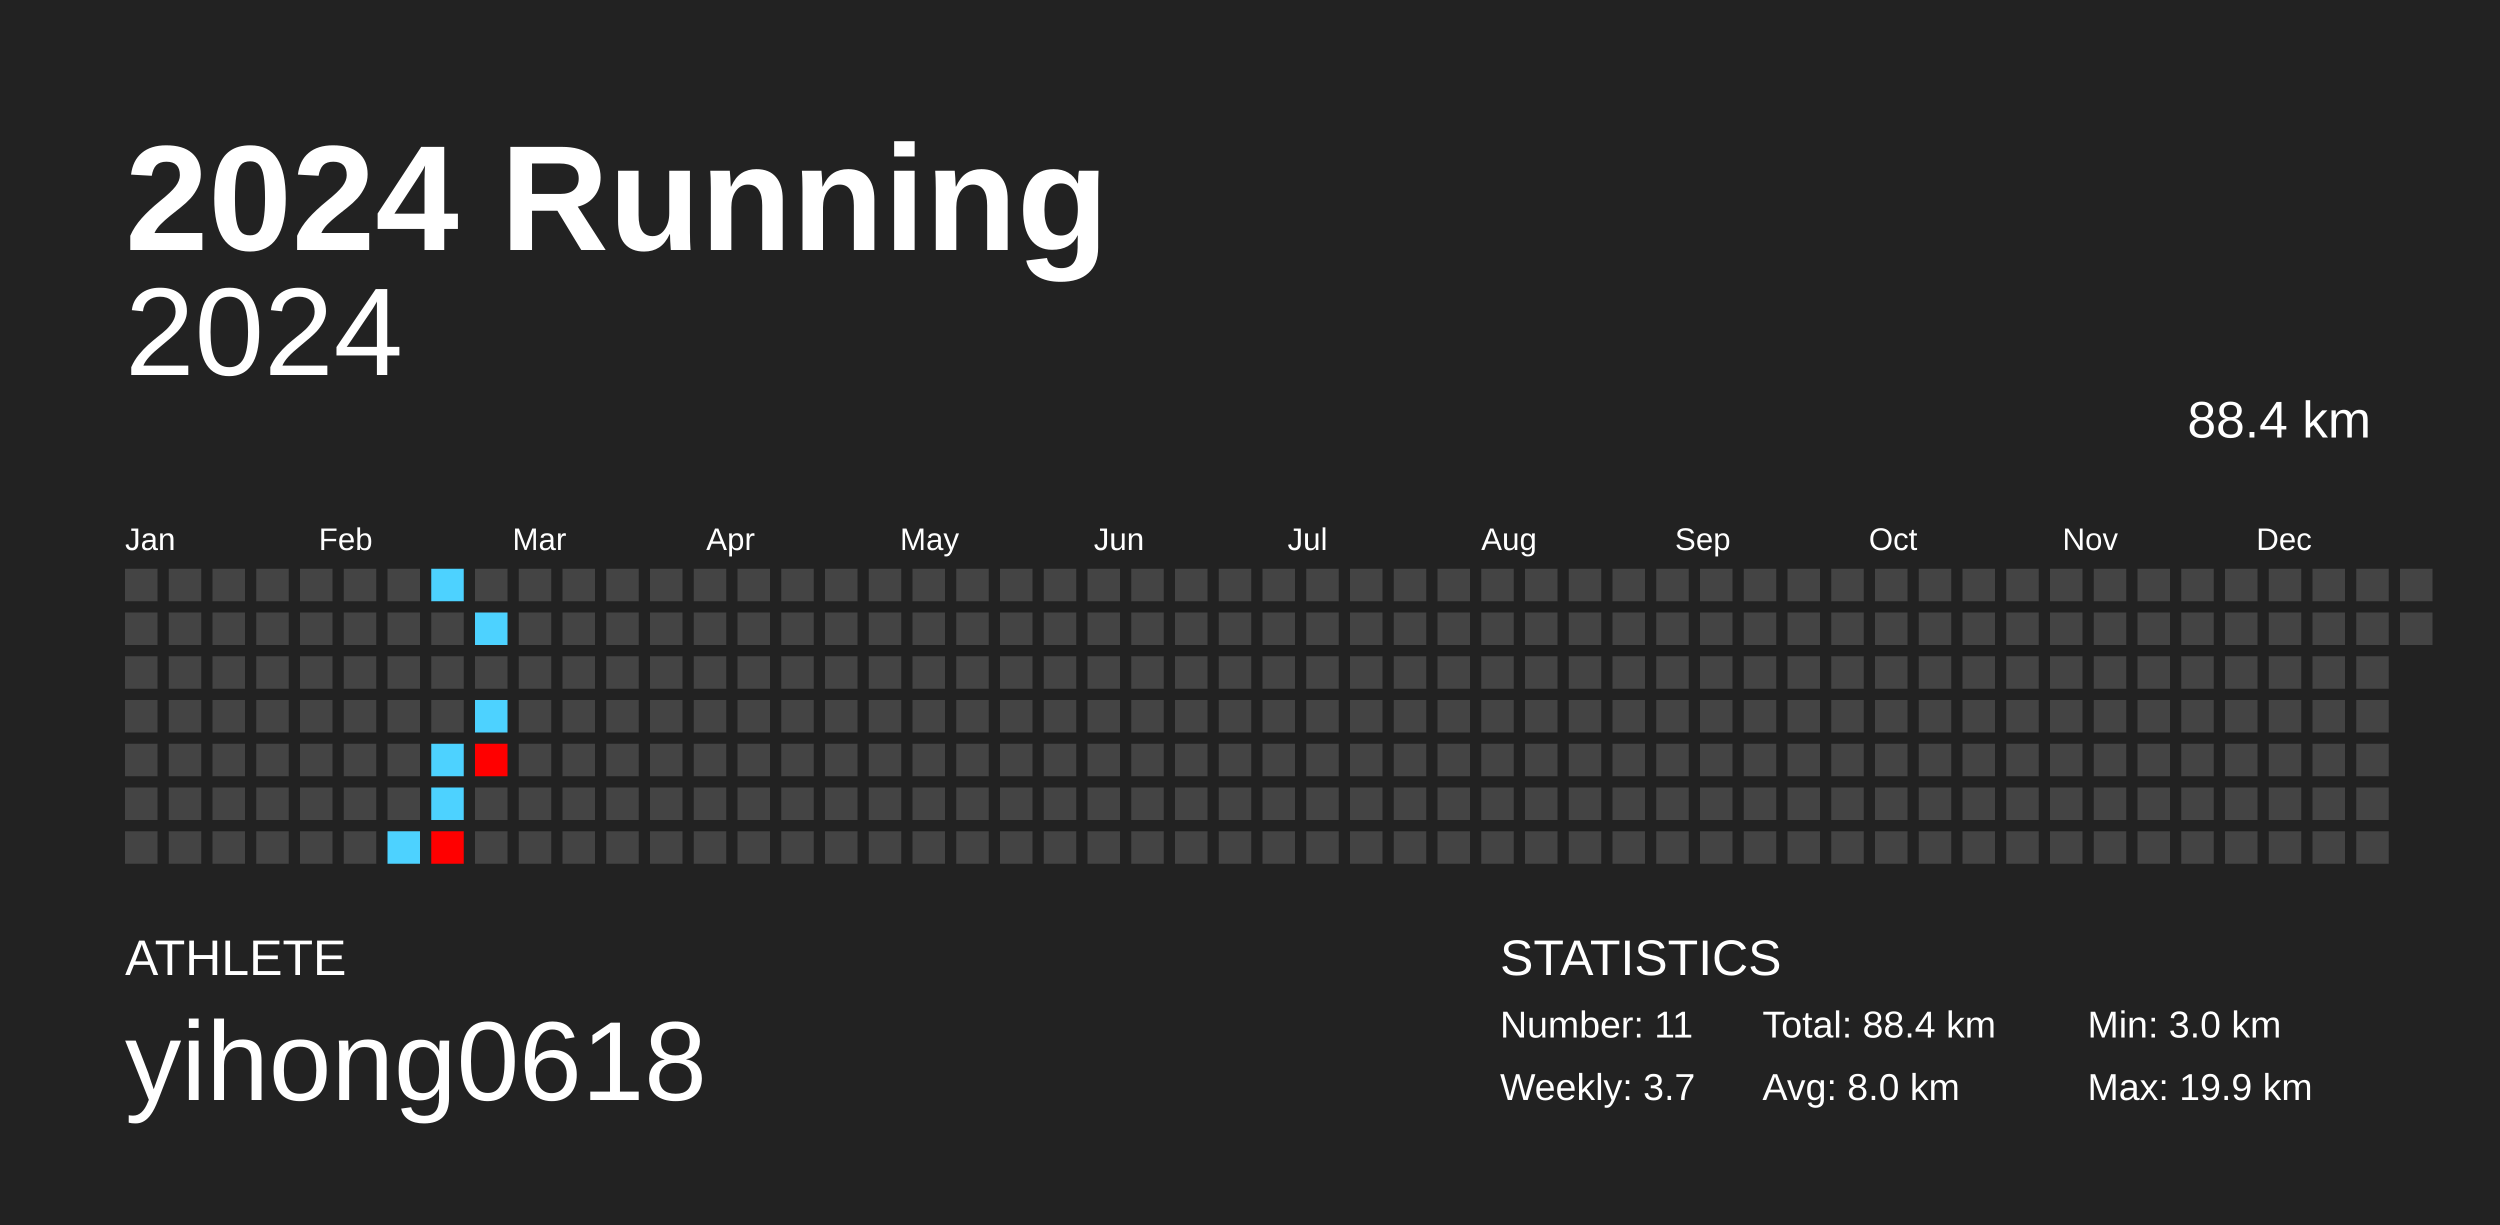
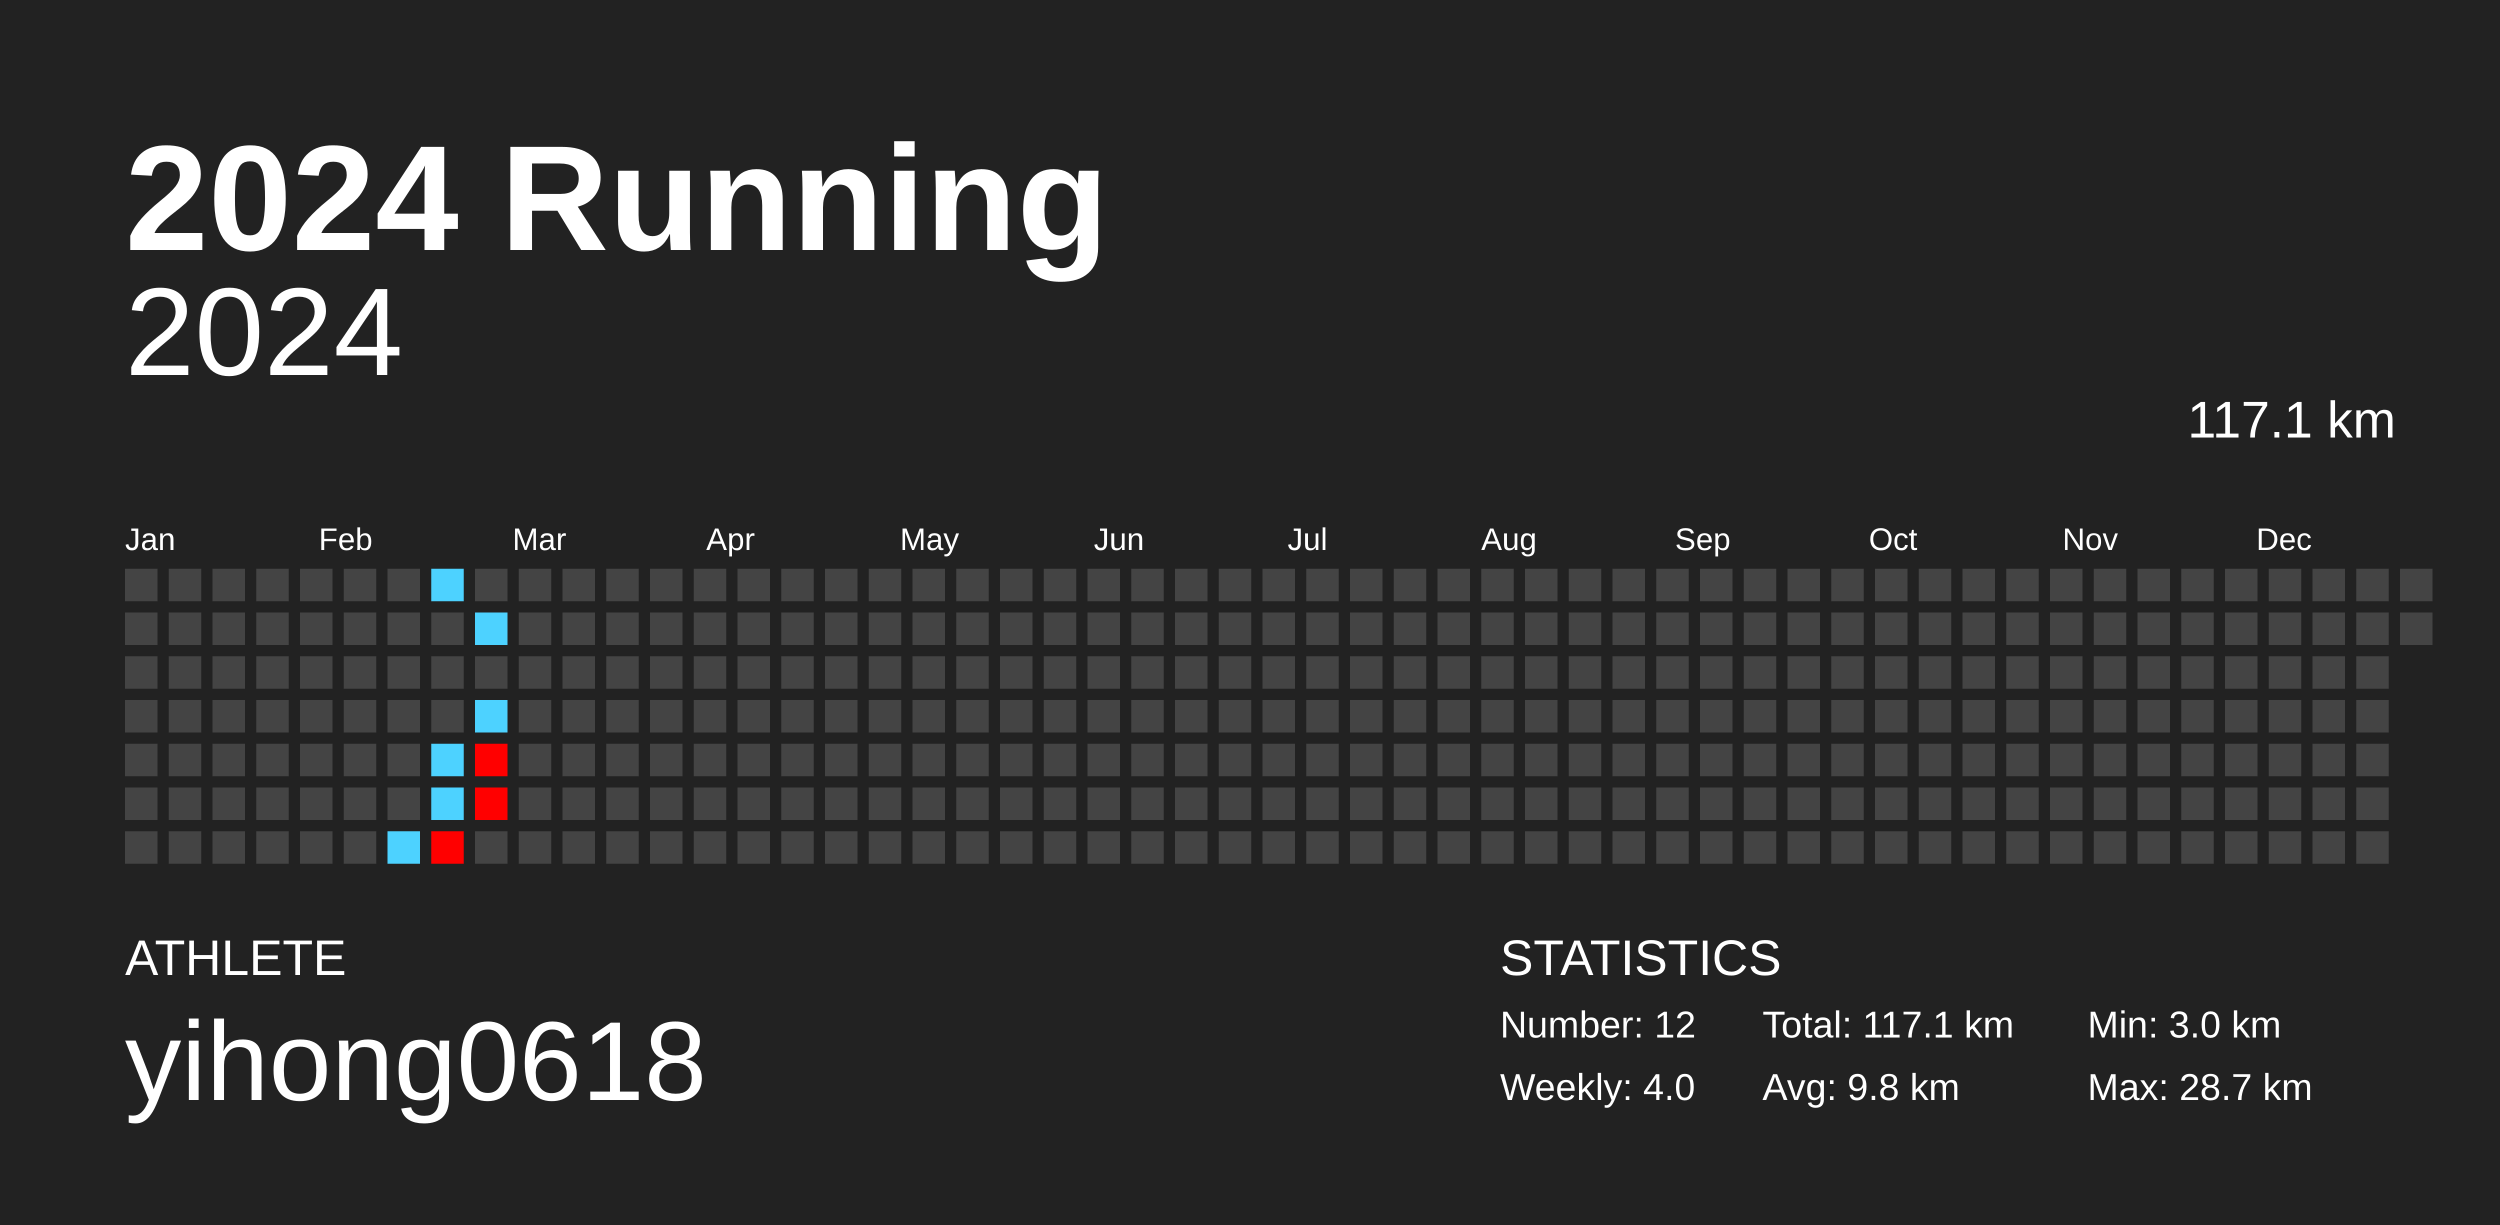
<svg xmlns="http://www.w3.org/2000/svg" baseProfile="full" height="98mm" version="1.1" viewBox="0,0,200,98" width="200mm">
  <defs />
  <rect fill="#222222" height="98" width="200" x="0" y="0" />
  <text fill="#FFFFFF" style="font-size:12px; font-family:Arial; font-weight:bold;" x="10" y="20">2024 Running</text>
  <text fill="#FFFFFF" style="font-size:4px; font-family:Arial" x="10" y="78">ATHLETE</text>
  <text fill="#FFFFFF" style="font-size:9px; font-family:Arial" x="10" y="88">yihong0618</text>
  <text fill="#FFFFFF" style="font-size:4px; font-family:Arial" x="120" y="78">STATISTICS</text>
-   <text fill="#FFFFFF" style="font-size:3px; font-family:Arial" x="120" y="83">Number: 11</text>
-   <text fill="#FFFFFF" style="font-size:3px; font-family:Arial" x="120" y="88">Weekly: 3.7</text>
-   <text fill="#FFFFFF" style="font-size:3px; font-family:Arial" x="141" y="83">Total: 88.4 km</text>
-   <text fill="#FFFFFF" style="font-size:3px; font-family:Arial" x="141" y="88">Avg: 8.0 km</text>
+   <text fill="#FFFFFF" style="font-size:3px; font-family:Arial" x="120" y="83">Number: 12</text>
+   <text fill="#FFFFFF" style="font-size:3px; font-family:Arial" x="120" y="88">Weekly: 4.0</text>
+   <text fill="#FFFFFF" style="font-size:3px; font-family:Arial" x="141" y="83">Total: 117.1 km</text>
+   <text fill="#FFFFFF" style="font-size:3px; font-family:Arial" x="141" y="88">Avg: 9.8 km</text>
  <text fill="#FFFFFF" style="font-size:3px; font-family:Arial" x="167" y="83">Min: 3.0 km</text>
-   <text fill="#FFFFFF" style="font-size:3px; font-family:Arial" x="167" y="88">Max: 19.9 km</text>
+   <text fill="#FFFFFF" style="font-size:3px; font-family:Arial" x="167" y="88">Max: 28.7 km</text>
  <text alignment-baseline="hanging" fill="#FFFFFF" style="font-size:10.0px; font-family:Arial;" x="10" y="30">2024</text>
-   <text alignment-baseline="hanging" fill="#FFFFFF" style="font-size:4.125px; font-family:Arial;" x="175" y="35">88.4 km</text>
+   <text alignment-baseline="hanging" fill="#FFFFFF" style="font-size:4.125px; font-family:Arial;" x="175" y="35">117.1 km</text>
  <text fill="#FFFFFF" style="font-size:2.5px; font-family:Arial" x="10.0" y="44">Jan</text>
  <text fill="#FFFFFF" style="font-size:2.5px; font-family:Arial" x="25.5" y="44">Feb</text>
  <text fill="#FFFFFF" style="font-size:2.5px; font-family:Arial" x="41.0" y="44">Mar</text>
  <text fill="#FFFFFF" style="font-size:2.5px; font-family:Arial" x="56.5" y="44">Apr</text>
  <text fill="#FFFFFF" style="font-size:2.5px; font-family:Arial" x="72.0" y="44">May</text>
  <text fill="#FFFFFF" style="font-size:2.5px; font-family:Arial" x="87.5" y="44">Jun</text>
  <text fill="#FFFFFF" style="font-size:2.5px; font-family:Arial" x="103.0" y="44">Jul</text>
  <text fill="#FFFFFF" style="font-size:2.5px; font-family:Arial" x="118.5" y="44">Aug</text>
  <text fill="#FFFFFF" style="font-size:2.5px; font-family:Arial" x="134.0" y="44">Sep</text>
  <text fill="#FFFFFF" style="font-size:2.5px; font-family:Arial" x="149.5" y="44">Oct</text>
  <text fill="#FFFFFF" style="font-size:2.5px; font-family:Arial" x="165.0" y="44">Nov</text>
  <text fill="#FFFFFF" style="font-size:2.5px; font-family:Arial" x="180.5" y="44">Dec</text>
  <rect fill="#444444" height="2.6" width="2.6" x="10.0" y="45.5" />
  <rect fill="#444444" height="2.6" width="2.6" x="10.0" y="49.0" />
  <rect fill="#444444" height="2.6" width="2.6" x="10.0" y="52.5" />
  <rect fill="#444444" height="2.6" width="2.6" x="10.0" y="56.0" />
  <rect fill="#444444" height="2.6" width="2.6" x="10.0" y="59.5" />
  <rect fill="#444444" height="2.6" width="2.6" x="10.0" y="63.0" />
  <rect fill="#444444" height="2.6" width="2.6" x="10.0" y="66.5" />
  <rect fill="#444444" height="2.6" width="2.6" x="13.5" y="45.5" />
  <rect fill="#444444" height="2.6" width="2.6" x="13.5" y="49.0" />
  <rect fill="#444444" height="2.6" width="2.6" x="13.5" y="52.5" />
  <rect fill="#444444" height="2.6" width="2.6" x="13.5" y="56.0" />
  <rect fill="#444444" height="2.6" width="2.6" x="13.5" y="59.5" />
  <rect fill="#444444" height="2.6" width="2.6" x="13.5" y="63.0" />
  <rect fill="#444444" height="2.6" width="2.6" x="13.5" y="66.5" />
  <rect fill="#444444" height="2.6" width="2.6" x="17.0" y="45.5" />
  <rect fill="#444444" height="2.6" width="2.6" x="17.0" y="49.0" />
  <rect fill="#444444" height="2.6" width="2.6" x="17.0" y="52.5" />
  <rect fill="#444444" height="2.6" width="2.6" x="17.0" y="56.0" />
  <rect fill="#444444" height="2.6" width="2.6" x="17.0" y="59.5" />
  <rect fill="#444444" height="2.6" width="2.6" x="17.0" y="63.0" />
  <rect fill="#444444" height="2.6" width="2.6" x="17.0" y="66.5" />
  <rect fill="#444444" height="2.6" width="2.6" x="20.5" y="45.5" />
  <rect fill="#444444" height="2.6" width="2.6" x="20.5" y="49.0" />
  <rect fill="#444444" height="2.6" width="2.6" x="20.5" y="52.5" />
  <rect fill="#444444" height="2.6" width="2.6" x="20.5" y="56.0" />
  <rect fill="#444444" height="2.6" width="2.6" x="20.5" y="59.5" />
  <rect fill="#444444" height="2.6" width="2.6" x="20.5" y="63.0" />
  <rect fill="#444444" height="2.6" width="2.6" x="20.5" y="66.5" />
  <rect fill="#444444" height="2.6" width="2.6" x="24.0" y="45.5" />
  <rect fill="#444444" height="2.6" width="2.6" x="24.0" y="49.0" />
  <rect fill="#444444" height="2.6" width="2.6" x="24.0" y="52.5" />
  <rect fill="#444444" height="2.6" width="2.6" x="24.0" y="56.0" />
  <rect fill="#444444" height="2.6" width="2.6" x="24.0" y="59.5" />
  <rect fill="#444444" height="2.6" width="2.6" x="24.0" y="63.0" />
  <rect fill="#444444" height="2.6" width="2.6" x="24.0" y="66.5" />
  <rect fill="#444444" height="2.6" width="2.6" x="27.5" y="45.5" />
  <rect fill="#444444" height="2.6" width="2.6" x="27.5" y="49.0" />
  <rect fill="#444444" height="2.6" width="2.6" x="27.5" y="52.5" />
  <rect fill="#444444" height="2.6" width="2.6" x="27.5" y="56.0" />
  <rect fill="#444444" height="2.6" width="2.6" x="27.5" y="59.5" />
  <rect fill="#444444" height="2.6" width="2.6" x="27.5" y="63.0" />
  <rect fill="#444444" height="2.6" width="2.6" x="27.5" y="66.5" />
  <rect fill="#444444" height="2.6" width="2.6" x="31.0" y="45.5" />
  <rect fill="#444444" height="2.6" width="2.6" x="31.0" y="49.0" />
  <rect fill="#444444" height="2.6" width="2.6" x="31.0" y="52.5" />
  <rect fill="#444444" height="2.6" width="2.6" x="31.0" y="56.0" />
  <rect fill="#444444" height="2.6" width="2.6" x="31.0" y="59.5" />
  <rect fill="#444444" height="2.6" width="2.6" x="31.0" y="63.0" />
  <rect fill="#4dd2ff" height="2.6" width="2.6" x="31.0" y="66.5" />
  <rect fill="#4dd2ff" height="2.6" width="2.6" x="34.5" y="45.5" />
  <rect fill="#444444" height="2.6" width="2.6" x="34.5" y="49.0" />
  <rect fill="#444444" height="2.6" width="2.6" x="34.5" y="52.5" />
  <rect fill="#444444" height="2.6" width="2.6" x="34.5" y="56.0" />
  <rect fill="#4dd2ff" height="2.6" width="2.6" x="34.5" y="59.5" />
  <rect fill="#4dd2ff" height="2.6" width="2.6" x="34.5" y="63.0" />
  <rect fill="red" height="2.6" width="2.6" x="34.5" y="66.5" />
  <rect fill="#444444" height="2.6" width="2.6" x="38.0" y="45.5" />
  <rect fill="#4dd2ff" height="2.6" width="2.6" x="38.0" y="49.0" />
  <rect fill="#444444" height="2.6" width="2.6" x="38.0" y="52.5" />
  <rect fill="#4dd2ff" height="2.6" width="2.6" x="38.0" y="56.0" />
  <rect fill="red" height="2.6" width="2.6" x="38.0" y="59.5" />
-   <rect fill="#444444" height="2.6" width="2.6" x="38.0" y="63.0" />
+   <rect fill="red" height="2.6" width="2.6" x="38.0" y="63.0" />
  <rect fill="#444444" height="2.6" width="2.6" x="38.0" y="66.5" />
  <rect fill="#444444" height="2.6" width="2.6" x="41.5" y="45.5" />
  <rect fill="#444444" height="2.6" width="2.6" x="41.5" y="49.0" />
  <rect fill="#444444" height="2.6" width="2.6" x="41.5" y="52.5" />
  <rect fill="#444444" height="2.6" width="2.6" x="41.5" y="56.0" />
  <rect fill="#444444" height="2.6" width="2.6" x="41.5" y="59.5" />
  <rect fill="#444444" height="2.6" width="2.6" x="41.5" y="63.0" />
  <rect fill="#444444" height="2.6" width="2.6" x="41.5" y="66.5" />
  <rect fill="#444444" height="2.6" width="2.6" x="45.0" y="45.5" />
  <rect fill="#444444" height="2.6" width="2.6" x="45.0" y="49.0" />
  <rect fill="#444444" height="2.6" width="2.6" x="45.0" y="52.5" />
  <rect fill="#444444" height="2.6" width="2.6" x="45.0" y="56.0" />
  <rect fill="#444444" height="2.6" width="2.6" x="45.0" y="59.5" />
  <rect fill="#444444" height="2.6" width="2.6" x="45.0" y="63.0" />
  <rect fill="#444444" height="2.6" width="2.6" x="45.0" y="66.5" />
  <rect fill="#444444" height="2.6" width="2.6" x="48.5" y="45.5" />
  <rect fill="#444444" height="2.6" width="2.6" x="48.5" y="49.0" />
  <rect fill="#444444" height="2.6" width="2.6" x="48.5" y="52.5" />
  <rect fill="#444444" height="2.6" width="2.6" x="48.5" y="56.0" />
  <rect fill="#444444" height="2.6" width="2.6" x="48.5" y="59.5" />
  <rect fill="#444444" height="2.6" width="2.6" x="48.5" y="63.0" />
  <rect fill="#444444" height="2.6" width="2.6" x="48.5" y="66.5" />
  <rect fill="#444444" height="2.6" width="2.6" x="52.0" y="45.5" />
  <rect fill="#444444" height="2.6" width="2.6" x="52.0" y="49.0" />
  <rect fill="#444444" height="2.6" width="2.6" x="52.0" y="52.5" />
  <rect fill="#444444" height="2.6" width="2.6" x="52.0" y="56.0" />
  <rect fill="#444444" height="2.6" width="2.6" x="52.0" y="59.5" />
  <rect fill="#444444" height="2.6" width="2.6" x="52.0" y="63.0" />
  <rect fill="#444444" height="2.6" width="2.6" x="52.0" y="66.5" />
  <rect fill="#444444" height="2.6" width="2.6" x="55.5" y="45.5" />
  <rect fill="#444444" height="2.6" width="2.6" x="55.5" y="49.0" />
  <rect fill="#444444" height="2.6" width="2.6" x="55.5" y="52.5" />
  <rect fill="#444444" height="2.6" width="2.6" x="55.5" y="56.0" />
  <rect fill="#444444" height="2.6" width="2.6" x="55.5" y="59.5" />
  <rect fill="#444444" height="2.6" width="2.6" x="55.5" y="63.0" />
  <rect fill="#444444" height="2.6" width="2.6" x="55.5" y="66.5" />
  <rect fill="#444444" height="2.6" width="2.6" x="59.0" y="45.5" />
  <rect fill="#444444" height="2.6" width="2.6" x="59.0" y="49.0" />
  <rect fill="#444444" height="2.6" width="2.6" x="59.0" y="52.5" />
  <rect fill="#444444" height="2.6" width="2.6" x="59.0" y="56.0" />
  <rect fill="#444444" height="2.6" width="2.6" x="59.0" y="59.5" />
  <rect fill="#444444" height="2.6" width="2.6" x="59.0" y="63.0" />
  <rect fill="#444444" height="2.6" width="2.6" x="59.0" y="66.5" />
  <rect fill="#444444" height="2.6" width="2.6" x="62.5" y="45.5" />
  <rect fill="#444444" height="2.6" width="2.6" x="62.5" y="49.0" />
  <rect fill="#444444" height="2.6" width="2.6" x="62.5" y="52.5" />
  <rect fill="#444444" height="2.6" width="2.6" x="62.5" y="56.0" />
  <rect fill="#444444" height="2.6" width="2.6" x="62.5" y="59.5" />
  <rect fill="#444444" height="2.6" width="2.6" x="62.5" y="63.0" />
  <rect fill="#444444" height="2.6" width="2.6" x="62.5" y="66.5" />
  <rect fill="#444444" height="2.6" width="2.6" x="66.0" y="45.5" />
  <rect fill="#444444" height="2.6" width="2.6" x="66.0" y="49.0" />
  <rect fill="#444444" height="2.6" width="2.6" x="66.0" y="52.5" />
  <rect fill="#444444" height="2.6" width="2.6" x="66.0" y="56.0" />
  <rect fill="#444444" height="2.6" width="2.6" x="66.0" y="59.5" />
  <rect fill="#444444" height="2.6" width="2.6" x="66.0" y="63.0" />
  <rect fill="#444444" height="2.6" width="2.6" x="66.0" y="66.5" />
  <rect fill="#444444" height="2.6" width="2.6" x="69.5" y="45.5" />
  <rect fill="#444444" height="2.6" width="2.6" x="69.5" y="49.0" />
  <rect fill="#444444" height="2.6" width="2.6" x="69.5" y="52.5" />
  <rect fill="#444444" height="2.6" width="2.6" x="69.5" y="56.0" />
  <rect fill="#444444" height="2.6" width="2.6" x="69.5" y="59.5" />
  <rect fill="#444444" height="2.6" width="2.6" x="69.5" y="63.0" />
  <rect fill="#444444" height="2.6" width="2.6" x="69.5" y="66.5" />
  <rect fill="#444444" height="2.6" width="2.6" x="73.0" y="45.5" />
  <rect fill="#444444" height="2.6" width="2.6" x="73.0" y="49.0" />
  <rect fill="#444444" height="2.6" width="2.6" x="73.0" y="52.5" />
  <rect fill="#444444" height="2.6" width="2.6" x="73.0" y="56.0" />
  <rect fill="#444444" height="2.6" width="2.6" x="73.0" y="59.5" />
  <rect fill="#444444" height="2.6" width="2.6" x="73.0" y="63.0" />
  <rect fill="#444444" height="2.6" width="2.6" x="73.0" y="66.5" />
  <rect fill="#444444" height="2.6" width="2.6" x="76.5" y="45.5" />
  <rect fill="#444444" height="2.6" width="2.6" x="76.5" y="49.0" />
  <rect fill="#444444" height="2.6" width="2.6" x="76.5" y="52.5" />
  <rect fill="#444444" height="2.6" width="2.6" x="76.5" y="56.0" />
  <rect fill="#444444" height="2.6" width="2.6" x="76.5" y="59.5" />
  <rect fill="#444444" height="2.6" width="2.6" x="76.5" y="63.0" />
  <rect fill="#444444" height="2.6" width="2.6" x="76.5" y="66.5" />
  <rect fill="#444444" height="2.6" width="2.6" x="80.0" y="45.5" />
  <rect fill="#444444" height="2.6" width="2.6" x="80.0" y="49.0" />
  <rect fill="#444444" height="2.6" width="2.6" x="80.0" y="52.5" />
  <rect fill="#444444" height="2.6" width="2.6" x="80.0" y="56.0" />
  <rect fill="#444444" height="2.6" width="2.6" x="80.0" y="59.5" />
  <rect fill="#444444" height="2.6" width="2.6" x="80.0" y="63.0" />
  <rect fill="#444444" height="2.6" width="2.6" x="80.0" y="66.5" />
  <rect fill="#444444" height="2.6" width="2.6" x="83.5" y="45.5" />
  <rect fill="#444444" height="2.6" width="2.6" x="83.5" y="49.0" />
  <rect fill="#444444" height="2.6" width="2.6" x="83.5" y="52.5" />
  <rect fill="#444444" height="2.6" width="2.6" x="83.5" y="56.0" />
  <rect fill="#444444" height="2.6" width="2.6" x="83.5" y="59.5" />
  <rect fill="#444444" height="2.6" width="2.6" x="83.5" y="63.0" />
  <rect fill="#444444" height="2.6" width="2.6" x="83.5" y="66.5" />
  <rect fill="#444444" height="2.6" width="2.6" x="87.0" y="45.5" />
  <rect fill="#444444" height="2.6" width="2.6" x="87.0" y="49.0" />
  <rect fill="#444444" height="2.6" width="2.6" x="87.0" y="52.5" />
  <rect fill="#444444" height="2.6" width="2.6" x="87.0" y="56.0" />
  <rect fill="#444444" height="2.6" width="2.6" x="87.0" y="59.5" />
  <rect fill="#444444" height="2.6" width="2.6" x="87.0" y="63.0" />
  <rect fill="#444444" height="2.6" width="2.6" x="87.0" y="66.5" />
  <rect fill="#444444" height="2.6" width="2.6" x="90.5" y="45.5" />
  <rect fill="#444444" height="2.6" width="2.6" x="90.5" y="49.0" />
  <rect fill="#444444" height="2.6" width="2.6" x="90.5" y="52.5" />
  <rect fill="#444444" height="2.6" width="2.6" x="90.5" y="56.0" />
  <rect fill="#444444" height="2.6" width="2.6" x="90.5" y="59.5" />
  <rect fill="#444444" height="2.6" width="2.6" x="90.5" y="63.0" />
  <rect fill="#444444" height="2.6" width="2.6" x="90.5" y="66.5" />
  <rect fill="#444444" height="2.6" width="2.6" x="94.0" y="45.5" />
  <rect fill="#444444" height="2.6" width="2.6" x="94.0" y="49.0" />
  <rect fill="#444444" height="2.6" width="2.6" x="94.0" y="52.5" />
  <rect fill="#444444" height="2.6" width="2.6" x="94.0" y="56.0" />
  <rect fill="#444444" height="2.6" width="2.6" x="94.0" y="59.5" />
  <rect fill="#444444" height="2.6" width="2.6" x="94.0" y="63.0" />
  <rect fill="#444444" height="2.6" width="2.6" x="94.0" y="66.5" />
  <rect fill="#444444" height="2.6" width="2.6" x="97.5" y="45.5" />
  <rect fill="#444444" height="2.6" width="2.6" x="97.5" y="49.0" />
  <rect fill="#444444" height="2.6" width="2.6" x="97.5" y="52.5" />
  <rect fill="#444444" height="2.6" width="2.6" x="97.5" y="56.0" />
  <rect fill="#444444" height="2.6" width="2.6" x="97.5" y="59.5" />
  <rect fill="#444444" height="2.6" width="2.6" x="97.5" y="63.0" />
  <rect fill="#444444" height="2.6" width="2.6" x="97.5" y="66.5" />
  <rect fill="#444444" height="2.6" width="2.6" x="101.0" y="45.5" />
  <rect fill="#444444" height="2.6" width="2.6" x="101.0" y="49.0" />
  <rect fill="#444444" height="2.6" width="2.6" x="101.0" y="52.5" />
  <rect fill="#444444" height="2.6" width="2.6" x="101.0" y="56.0" />
  <rect fill="#444444" height="2.6" width="2.6" x="101.0" y="59.5" />
  <rect fill="#444444" height="2.6" width="2.6" x="101.0" y="63.0" />
  <rect fill="#444444" height="2.6" width="2.6" x="101.0" y="66.5" />
  <rect fill="#444444" height="2.6" width="2.6" x="104.5" y="45.5" />
  <rect fill="#444444" height="2.6" width="2.6" x="104.5" y="49.0" />
  <rect fill="#444444" height="2.6" width="2.6" x="104.5" y="52.5" />
  <rect fill="#444444" height="2.6" width="2.6" x="104.5" y="56.0" />
  <rect fill="#444444" height="2.6" width="2.6" x="104.5" y="59.5" />
  <rect fill="#444444" height="2.6" width="2.6" x="104.5" y="63.0" />
  <rect fill="#444444" height="2.6" width="2.6" x="104.5" y="66.5" />
  <rect fill="#444444" height="2.6" width="2.6" x="108.0" y="45.5" />
  <rect fill="#444444" height="2.6" width="2.6" x="108.0" y="49.0" />
  <rect fill="#444444" height="2.6" width="2.6" x="108.0" y="52.5" />
  <rect fill="#444444" height="2.6" width="2.6" x="108.0" y="56.0" />
  <rect fill="#444444" height="2.6" width="2.6" x="108.0" y="59.5" />
  <rect fill="#444444" height="2.6" width="2.6" x="108.0" y="63.0" />
  <rect fill="#444444" height="2.6" width="2.6" x="108.0" y="66.5" />
  <rect fill="#444444" height="2.6" width="2.6" x="111.5" y="45.5" />
  <rect fill="#444444" height="2.6" width="2.6" x="111.5" y="49.0" />
  <rect fill="#444444" height="2.6" width="2.6" x="111.5" y="52.5" />
  <rect fill="#444444" height="2.6" width="2.6" x="111.5" y="56.0" />
  <rect fill="#444444" height="2.6" width="2.6" x="111.5" y="59.5" />
  <rect fill="#444444" height="2.6" width="2.6" x="111.5" y="63.0" />
  <rect fill="#444444" height="2.6" width="2.6" x="111.5" y="66.5" />
  <rect fill="#444444" height="2.6" width="2.6" x="115.0" y="45.5" />
  <rect fill="#444444" height="2.6" width="2.6" x="115.0" y="49.0" />
  <rect fill="#444444" height="2.6" width="2.6" x="115.0" y="52.5" />
  <rect fill="#444444" height="2.6" width="2.6" x="115.0" y="56.0" />
  <rect fill="#444444" height="2.6" width="2.6" x="115.0" y="59.5" />
  <rect fill="#444444" height="2.6" width="2.6" x="115.0" y="63.0" />
  <rect fill="#444444" height="2.6" width="2.6" x="115.0" y="66.5" />
  <rect fill="#444444" height="2.6" width="2.6" x="118.5" y="45.5" />
  <rect fill="#444444" height="2.6" width="2.6" x="118.5" y="49.0" />
  <rect fill="#444444" height="2.6" width="2.6" x="118.5" y="52.5" />
  <rect fill="#444444" height="2.6" width="2.6" x="118.5" y="56.0" />
  <rect fill="#444444" height="2.6" width="2.6" x="118.5" y="59.5" />
  <rect fill="#444444" height="2.6" width="2.6" x="118.5" y="63.0" />
  <rect fill="#444444" height="2.6" width="2.6" x="118.5" y="66.5" />
  <rect fill="#444444" height="2.6" width="2.6" x="122.0" y="45.5" />
  <rect fill="#444444" height="2.6" width="2.6" x="122.0" y="49.0" />
  <rect fill="#444444" height="2.6" width="2.6" x="122.0" y="52.5" />
  <rect fill="#444444" height="2.6" width="2.6" x="122.0" y="56.0" />
  <rect fill="#444444" height="2.6" width="2.6" x="122.0" y="59.5" />
  <rect fill="#444444" height="2.6" width="2.6" x="122.0" y="63.0" />
  <rect fill="#444444" height="2.6" width="2.6" x="122.0" y="66.5" />
  <rect fill="#444444" height="2.6" width="2.6" x="125.5" y="45.5" />
  <rect fill="#444444" height="2.6" width="2.6" x="125.5" y="49.0" />
  <rect fill="#444444" height="2.6" width="2.6" x="125.5" y="52.5" />
  <rect fill="#444444" height="2.6" width="2.6" x="125.5" y="56.0" />
  <rect fill="#444444" height="2.6" width="2.6" x="125.5" y="59.5" />
  <rect fill="#444444" height="2.6" width="2.6" x="125.5" y="63.0" />
  <rect fill="#444444" height="2.6" width="2.6" x="125.5" y="66.5" />
  <rect fill="#444444" height="2.6" width="2.6" x="129.0" y="45.5" />
  <rect fill="#444444" height="2.6" width="2.6" x="129.0" y="49.0" />
  <rect fill="#444444" height="2.6" width="2.6" x="129.0" y="52.5" />
  <rect fill="#444444" height="2.6" width="2.6" x="129.0" y="56.0" />
  <rect fill="#444444" height="2.6" width="2.6" x="129.0" y="59.5" />
  <rect fill="#444444" height="2.6" width="2.6" x="129.0" y="63.0" />
  <rect fill="#444444" height="2.6" width="2.6" x="129.0" y="66.5" />
  <rect fill="#444444" height="2.6" width="2.6" x="132.5" y="45.5" />
  <rect fill="#444444" height="2.6" width="2.6" x="132.5" y="49.0" />
  <rect fill="#444444" height="2.6" width="2.6" x="132.5" y="52.5" />
  <rect fill="#444444" height="2.6" width="2.6" x="132.5" y="56.0" />
  <rect fill="#444444" height="2.6" width="2.6" x="132.5" y="59.5" />
  <rect fill="#444444" height="2.6" width="2.6" x="132.5" y="63.0" />
  <rect fill="#444444" height="2.6" width="2.6" x="132.5" y="66.5" />
  <rect fill="#444444" height="2.6" width="2.6" x="136.0" y="45.5" />
  <rect fill="#444444" height="2.6" width="2.6" x="136.0" y="49.0" />
  <rect fill="#444444" height="2.6" width="2.6" x="136.0" y="52.5" />
  <rect fill="#444444" height="2.6" width="2.6" x="136.0" y="56.0" />
  <rect fill="#444444" height="2.6" width="2.6" x="136.0" y="59.5" />
  <rect fill="#444444" height="2.6" width="2.6" x="136.0" y="63.0" />
  <rect fill="#444444" height="2.6" width="2.6" x="136.0" y="66.5" />
  <rect fill="#444444" height="2.6" width="2.6" x="139.5" y="45.5" />
  <rect fill="#444444" height="2.6" width="2.6" x="139.5" y="49.0" />
  <rect fill="#444444" height="2.6" width="2.6" x="139.5" y="52.5" />
  <rect fill="#444444" height="2.6" width="2.6" x="139.5" y="56.0" />
  <rect fill="#444444" height="2.6" width="2.6" x="139.5" y="59.5" />
  <rect fill="#444444" height="2.6" width="2.6" x="139.5" y="63.0" />
  <rect fill="#444444" height="2.6" width="2.6" x="139.5" y="66.5" />
  <rect fill="#444444" height="2.6" width="2.6" x="143.0" y="45.5" />
  <rect fill="#444444" height="2.6" width="2.6" x="143.0" y="49.0" />
  <rect fill="#444444" height="2.6" width="2.6" x="143.0" y="52.5" />
  <rect fill="#444444" height="2.6" width="2.6" x="143.0" y="56.0" />
  <rect fill="#444444" height="2.6" width="2.6" x="143.0" y="59.5" />
  <rect fill="#444444" height="2.6" width="2.6" x="143.0" y="63.0" />
  <rect fill="#444444" height="2.6" width="2.6" x="143.0" y="66.5" />
  <rect fill="#444444" height="2.6" width="2.6" x="146.5" y="45.5" />
  <rect fill="#444444" height="2.6" width="2.6" x="146.5" y="49.0" />
  <rect fill="#444444" height="2.6" width="2.6" x="146.5" y="52.5" />
  <rect fill="#444444" height="2.6" width="2.6" x="146.5" y="56.0" />
  <rect fill="#444444" height="2.6" width="2.6" x="146.5" y="59.5" />
  <rect fill="#444444" height="2.6" width="2.6" x="146.5" y="63.0" />
  <rect fill="#444444" height="2.6" width="2.6" x="146.5" y="66.5" />
  <rect fill="#444444" height="2.6" width="2.6" x="150.0" y="45.5" />
  <rect fill="#444444" height="2.6" width="2.6" x="150.0" y="49.0" />
  <rect fill="#444444" height="2.6" width="2.6" x="150.0" y="52.5" />
  <rect fill="#444444" height="2.6" width="2.6" x="150.0" y="56.0" />
  <rect fill="#444444" height="2.6" width="2.6" x="150.0" y="59.5" />
  <rect fill="#444444" height="2.6" width="2.6" x="150.0" y="63.0" />
  <rect fill="#444444" height="2.6" width="2.6" x="150.0" y="66.5" />
  <rect fill="#444444" height="2.6" width="2.6" x="153.5" y="45.5" />
  <rect fill="#444444" height="2.6" width="2.6" x="153.5" y="49.0" />
  <rect fill="#444444" height="2.6" width="2.6" x="153.5" y="52.5" />
  <rect fill="#444444" height="2.6" width="2.6" x="153.5" y="56.0" />
  <rect fill="#444444" height="2.6" width="2.6" x="153.5" y="59.5" />
  <rect fill="#444444" height="2.6" width="2.6" x="153.5" y="63.0" />
  <rect fill="#444444" height="2.6" width="2.6" x="153.5" y="66.5" />
  <rect fill="#444444" height="2.6" width="2.6" x="157.0" y="45.5" />
  <rect fill="#444444" height="2.6" width="2.6" x="157.0" y="49.0" />
  <rect fill="#444444" height="2.6" width="2.6" x="157.0" y="52.5" />
  <rect fill="#444444" height="2.6" width="2.6" x="157.0" y="56.0" />
  <rect fill="#444444" height="2.6" width="2.6" x="157.0" y="59.5" />
  <rect fill="#444444" height="2.6" width="2.6" x="157.0" y="63.0" />
  <rect fill="#444444" height="2.6" width="2.6" x="157.0" y="66.5" />
  <rect fill="#444444" height="2.6" width="2.6" x="160.5" y="45.5" />
  <rect fill="#444444" height="2.6" width="2.6" x="160.5" y="49.0" />
  <rect fill="#444444" height="2.6" width="2.6" x="160.5" y="52.5" />
  <rect fill="#444444" height="2.6" width="2.6" x="160.5" y="56.0" />
  <rect fill="#444444" height="2.6" width="2.6" x="160.5" y="59.5" />
  <rect fill="#444444" height="2.6" width="2.6" x="160.5" y="63.0" />
  <rect fill="#444444" height="2.6" width="2.6" x="160.5" y="66.5" />
  <rect fill="#444444" height="2.6" width="2.6" x="164.0" y="45.5" />
  <rect fill="#444444" height="2.6" width="2.6" x="164.0" y="49.0" />
  <rect fill="#444444" height="2.6" width="2.6" x="164.0" y="52.5" />
  <rect fill="#444444" height="2.6" width="2.6" x="164.0" y="56.0" />
  <rect fill="#444444" height="2.6" width="2.6" x="164.0" y="59.5" />
  <rect fill="#444444" height="2.6" width="2.6" x="164.0" y="63.0" />
  <rect fill="#444444" height="2.6" width="2.6" x="164.0" y="66.5" />
  <rect fill="#444444" height="2.6" width="2.6" x="167.5" y="45.5" />
  <rect fill="#444444" height="2.6" width="2.6" x="167.5" y="49.0" />
  <rect fill="#444444" height="2.6" width="2.6" x="167.5" y="52.5" />
  <rect fill="#444444" height="2.6" width="2.6" x="167.5" y="56.0" />
  <rect fill="#444444" height="2.6" width="2.6" x="167.5" y="59.5" />
  <rect fill="#444444" height="2.6" width="2.6" x="167.5" y="63.0" />
  <rect fill="#444444" height="2.6" width="2.6" x="167.5" y="66.5" />
  <rect fill="#444444" height="2.6" width="2.6" x="171.0" y="45.5" />
  <rect fill="#444444" height="2.6" width="2.6" x="171.0" y="49.0" />
  <rect fill="#444444" height="2.6" width="2.6" x="171.0" y="52.5" />
  <rect fill="#444444" height="2.6" width="2.6" x="171.0" y="56.0" />
  <rect fill="#444444" height="2.6" width="2.6" x="171.0" y="59.5" />
  <rect fill="#444444" height="2.6" width="2.6" x="171.0" y="63.0" />
  <rect fill="#444444" height="2.6" width="2.6" x="171.0" y="66.5" />
  <rect fill="#444444" height="2.6" width="2.6" x="174.5" y="45.5" />
  <rect fill="#444444" height="2.6" width="2.6" x="174.5" y="49.0" />
  <rect fill="#444444" height="2.6" width="2.6" x="174.5" y="52.5" />
  <rect fill="#444444" height="2.6" width="2.6" x="174.5" y="56.0" />
  <rect fill="#444444" height="2.6" width="2.6" x="174.5" y="59.5" />
  <rect fill="#444444" height="2.6" width="2.6" x="174.5" y="63.0" />
  <rect fill="#444444" height="2.6" width="2.6" x="174.5" y="66.5" />
  <rect fill="#444444" height="2.6" width="2.6" x="178.0" y="45.5" />
  <rect fill="#444444" height="2.6" width="2.6" x="178.0" y="49.0" />
  <rect fill="#444444" height="2.6" width="2.6" x="178.0" y="52.5" />
  <rect fill="#444444" height="2.6" width="2.6" x="178.0" y="56.0" />
  <rect fill="#444444" height="2.6" width="2.6" x="178.0" y="59.5" />
  <rect fill="#444444" height="2.6" width="2.6" x="178.0" y="63.0" />
  <rect fill="#444444" height="2.6" width="2.6" x="178.0" y="66.5" />
  <rect fill="#444444" height="2.6" width="2.6" x="181.5" y="45.5" />
  <rect fill="#444444" height="2.6" width="2.6" x="181.5" y="49.0" />
  <rect fill="#444444" height="2.6" width="2.6" x="181.5" y="52.5" />
  <rect fill="#444444" height="2.6" width="2.6" x="181.5" y="56.0" />
  <rect fill="#444444" height="2.6" width="2.6" x="181.5" y="59.5" />
  <rect fill="#444444" height="2.6" width="2.6" x="181.5" y="63.0" />
  <rect fill="#444444" height="2.6" width="2.6" x="181.5" y="66.5" />
  <rect fill="#444444" height="2.6" width="2.6" x="185.0" y="45.5" />
  <rect fill="#444444" height="2.6" width="2.6" x="185.0" y="49.0" />
  <rect fill="#444444" height="2.6" width="2.6" x="185.0" y="52.5" />
  <rect fill="#444444" height="2.6" width="2.6" x="185.0" y="56.0" />
  <rect fill="#444444" height="2.6" width="2.6" x="185.0" y="59.5" />
  <rect fill="#444444" height="2.6" width="2.6" x="185.0" y="63.0" />
  <rect fill="#444444" height="2.6" width="2.6" x="185.0" y="66.5" />
  <rect fill="#444444" height="2.6" width="2.6" x="188.5" y="45.5" />
  <rect fill="#444444" height="2.6" width="2.6" x="188.5" y="49.0" />
  <rect fill="#444444" height="2.6" width="2.6" x="188.5" y="52.5" />
  <rect fill="#444444" height="2.6" width="2.6" x="188.5" y="56.0" />
  <rect fill="#444444" height="2.6" width="2.6" x="188.5" y="59.5" />
  <rect fill="#444444" height="2.6" width="2.6" x="188.5" y="63.0" />
  <rect fill="#444444" height="2.6" width="2.6" x="188.5" y="66.5" />
  <rect fill="#444444" height="2.6" width="2.6" x="192.0" y="45.5" />
  <rect fill="#444444" height="2.6" width="2.6" x="192.0" y="49.0" />
</svg>
